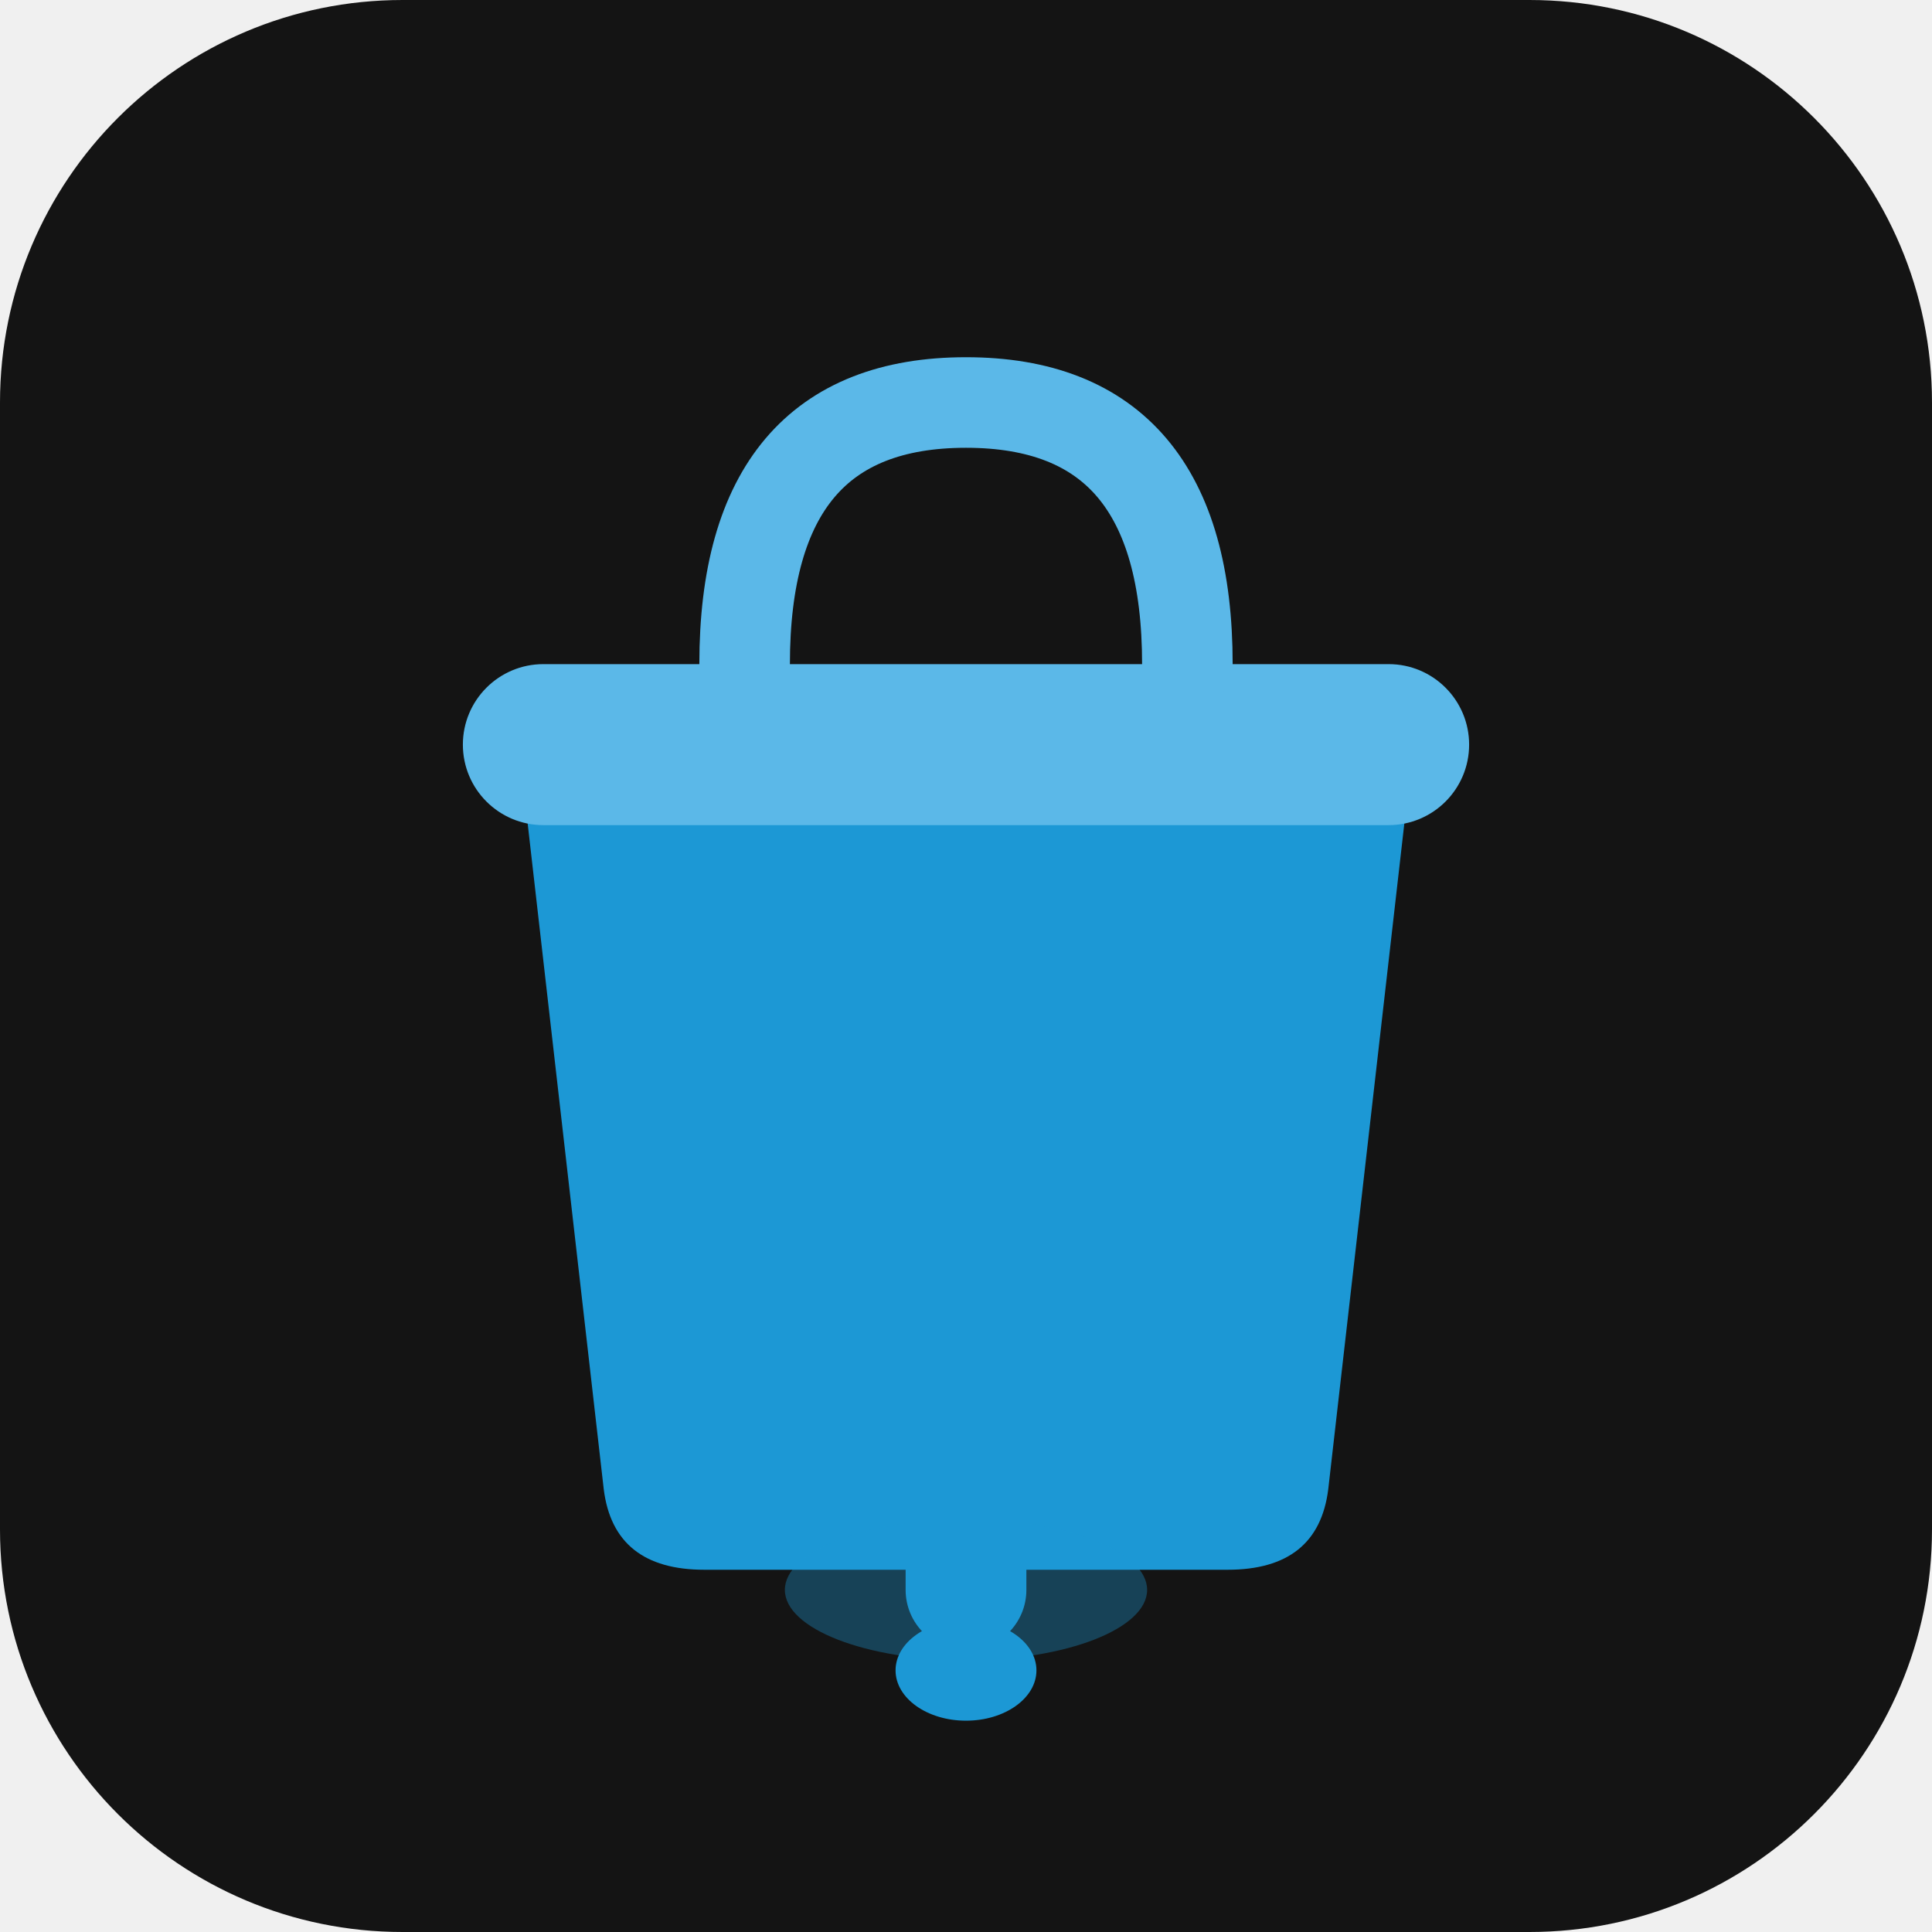
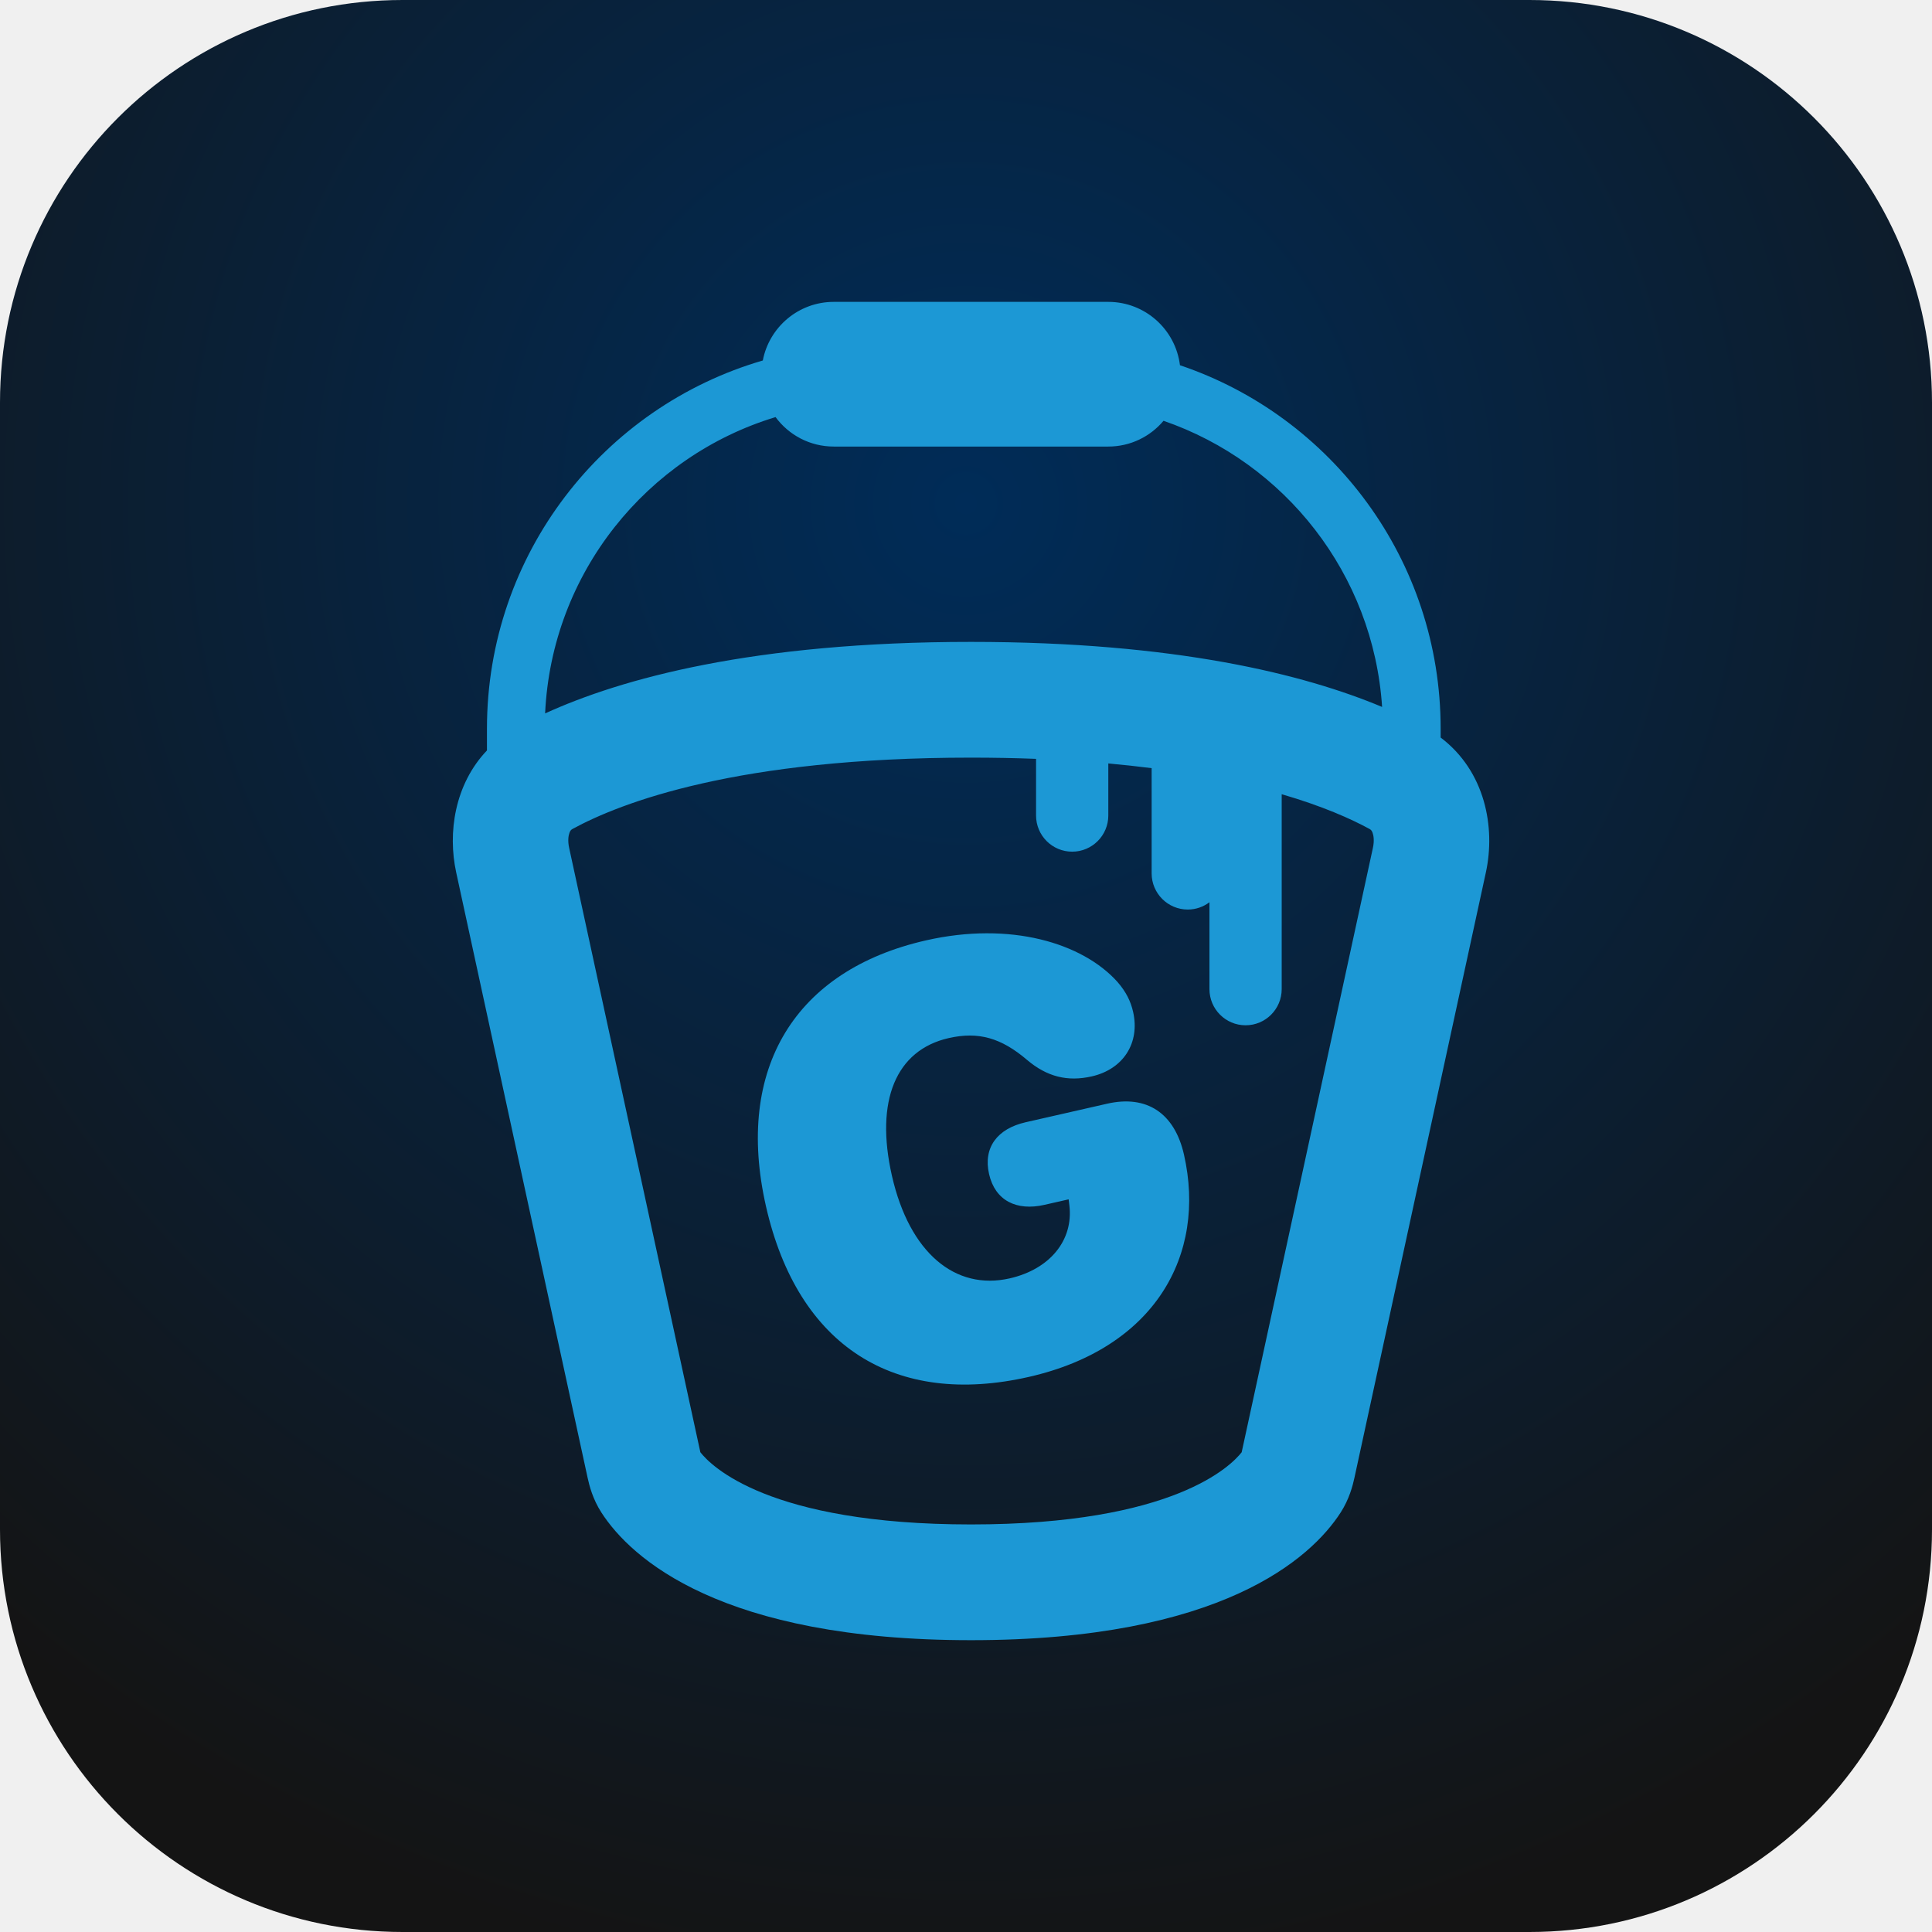
- <svg xmlns="http://www.w3.org/2000/svg" viewBox="0 0 192 192" width="192" height="192">
-   <rect width="192" height="192" rx="40" fill="#141414" />
-   <path d="M52 78 L60 148 Q61 156 70 156 L122 156 Q131 156 132 148 L140 78 Z" fill="#1C98D5" />
-   <rect x="46" y="66" width="100" height="16" rx="8" fill="#5BB8E8" />
-   <path d="M74 66 Q74 40 96 40 Q118 40 118 66" fill="none" stroke="#5BB8E8" stroke-width="9" stroke-linecap="round" />
-   <ellipse cx="96" cy="158" rx="18" ry="7" fill="#1C98D5" opacity=".35" />
-   <rect x="90" y="146" width="12" height="18" rx="6" fill="#1C98D5" />
-   <ellipse cx="96" cy="166" rx="7" ry="5" fill="#1C98D5" />
+ <svg xmlns="http://www.w3.org/2000/svg" width="192" height="192" viewBox="0 0 192 192" fill="none">
+   <g clip-path="url(#clip0_405_13)">
+     <path d="M152 0H40C17.909 0 0 17.909 0 40V152C0 174.091 17.909 192 40 192H152C174.091 192 192 174.091 192 152V40C192 17.909 174.091 0 152 0Z" fill="url(#paint0_radial_405_13)" />
+     <path d="M92.012 93.456C100.413 91.544 107.569 93.711 111.045 97.574C111.913 98.57 112.369 99.508 112.607 100.556C113.308 103.641 111.639 106.255 108.499 106.97C106.087 107.519 104.044 107.005 102.076 105.34C99.498 103.141 97.241 102.491 94.276 103.165C89.045 104.357 86.941 109.367 88.639 116.848C90.378 124.504 94.933 128.274 100.34 127.044C104.351 126.131 106.691 123.24 106.273 119.784L106.2 119.189L103.786 119.738C101.025 120.366 98.892 119.321 98.291 116.672C97.69 114.023 99.132 112.164 101.923 111.529L110.033 109.683C113.957 108.789 116.724 110.609 117.662 114.743C119.929 124.728 114.755 133.988 102.256 136.833C88.943 139.863 79.288 133.825 76.122 119.881C72.996 106.111 79.077 96.4 92.012 93.456Z" fill="#1C98D5" />
+     <path fill-rule="evenodd" clip-rule="evenodd" d="M110.142 30C113.805 30 116.825 32.748 117.263 36.297C132.323 41.373 143.17 55.627 143.17 72.417V73.296C147.607 76.651 148.635 82.229 147.665 86.697L134.601 146.866C134.432 147.645 134.091 148.981 133.23 150.316C130.295 154.866 121.342 163 96.499 163C71.656 163 62.704 154.866 59.768 150.316C58.907 148.981 58.567 147.645 58.398 146.866L45.335 86.697C44.48 82.759 45.178 77.959 48.393 74.578V72.417C48.393 55.071 59.969 40.435 75.807 35.825C76.444 32.507 79.359 30 82.858 30H110.142ZM96.499 75.293C73.306 75.292 61.715 79.752 56.89 82.384C56.765 82.453 56.675 82.535 56.591 82.764C56.486 83.05 56.411 83.569 56.56 84.255L69.601 144.323C70.629 145.637 76.314 151.497 96.499 151.497C116.68 151.497 122.366 145.639 123.396 144.323L136.439 84.255C136.587 83.569 136.512 83.051 136.408 82.766C136.324 82.536 136.234 82.453 136.108 82.384C134.269 81.381 131.447 80.114 127.374 78.928V98.298C127.373 100.282 125.767 101.891 123.785 101.891C121.802 101.891 120.194 100.282 120.194 98.298V89.664C119.593 90.117 118.85 90.389 118.04 90.389C116.057 90.389 114.449 88.779 114.449 86.794V76.339C113.083 76.165 111.648 76.006 110.142 75.87V81.043C110.142 83.028 108.534 84.638 106.551 84.638C104.569 84.638 102.962 83.028 102.962 81.043V75.414C100.915 75.335 98.763 75.293 96.499 75.293ZM77.074 41.45C64.263 45.332 54.816 56.963 54.173 70.898C61.696 67.461 74.813 63.79 96.499 63.791C116.834 63.791 129.633 67.02 137.352 70.255C136.48 57.022 127.664 45.963 115.631 41.818C114.314 43.383 112.345 44.378 110.142 44.378H82.858C80.486 44.378 78.381 43.226 77.074 41.45Z" fill="#1C98D5" />
+   </g>
+   <defs>
+     <radialGradient id="paint0_radial_405_13" cx="0" cy="0" r="1" gradientUnits="userSpaceOnUse" gradientTransform="translate(96 50.5) rotate(90) scale(146.5)">
+       <stop stop-color="#002C58" />
+       <stop offset="1" stop-color="#141414" />
+     </radialGradient>
+     <clipPath id="clip0_405_13">
+       <rect width="192" height="192" fill="white" />
+     </clipPath>
+   </defs>
</svg>
